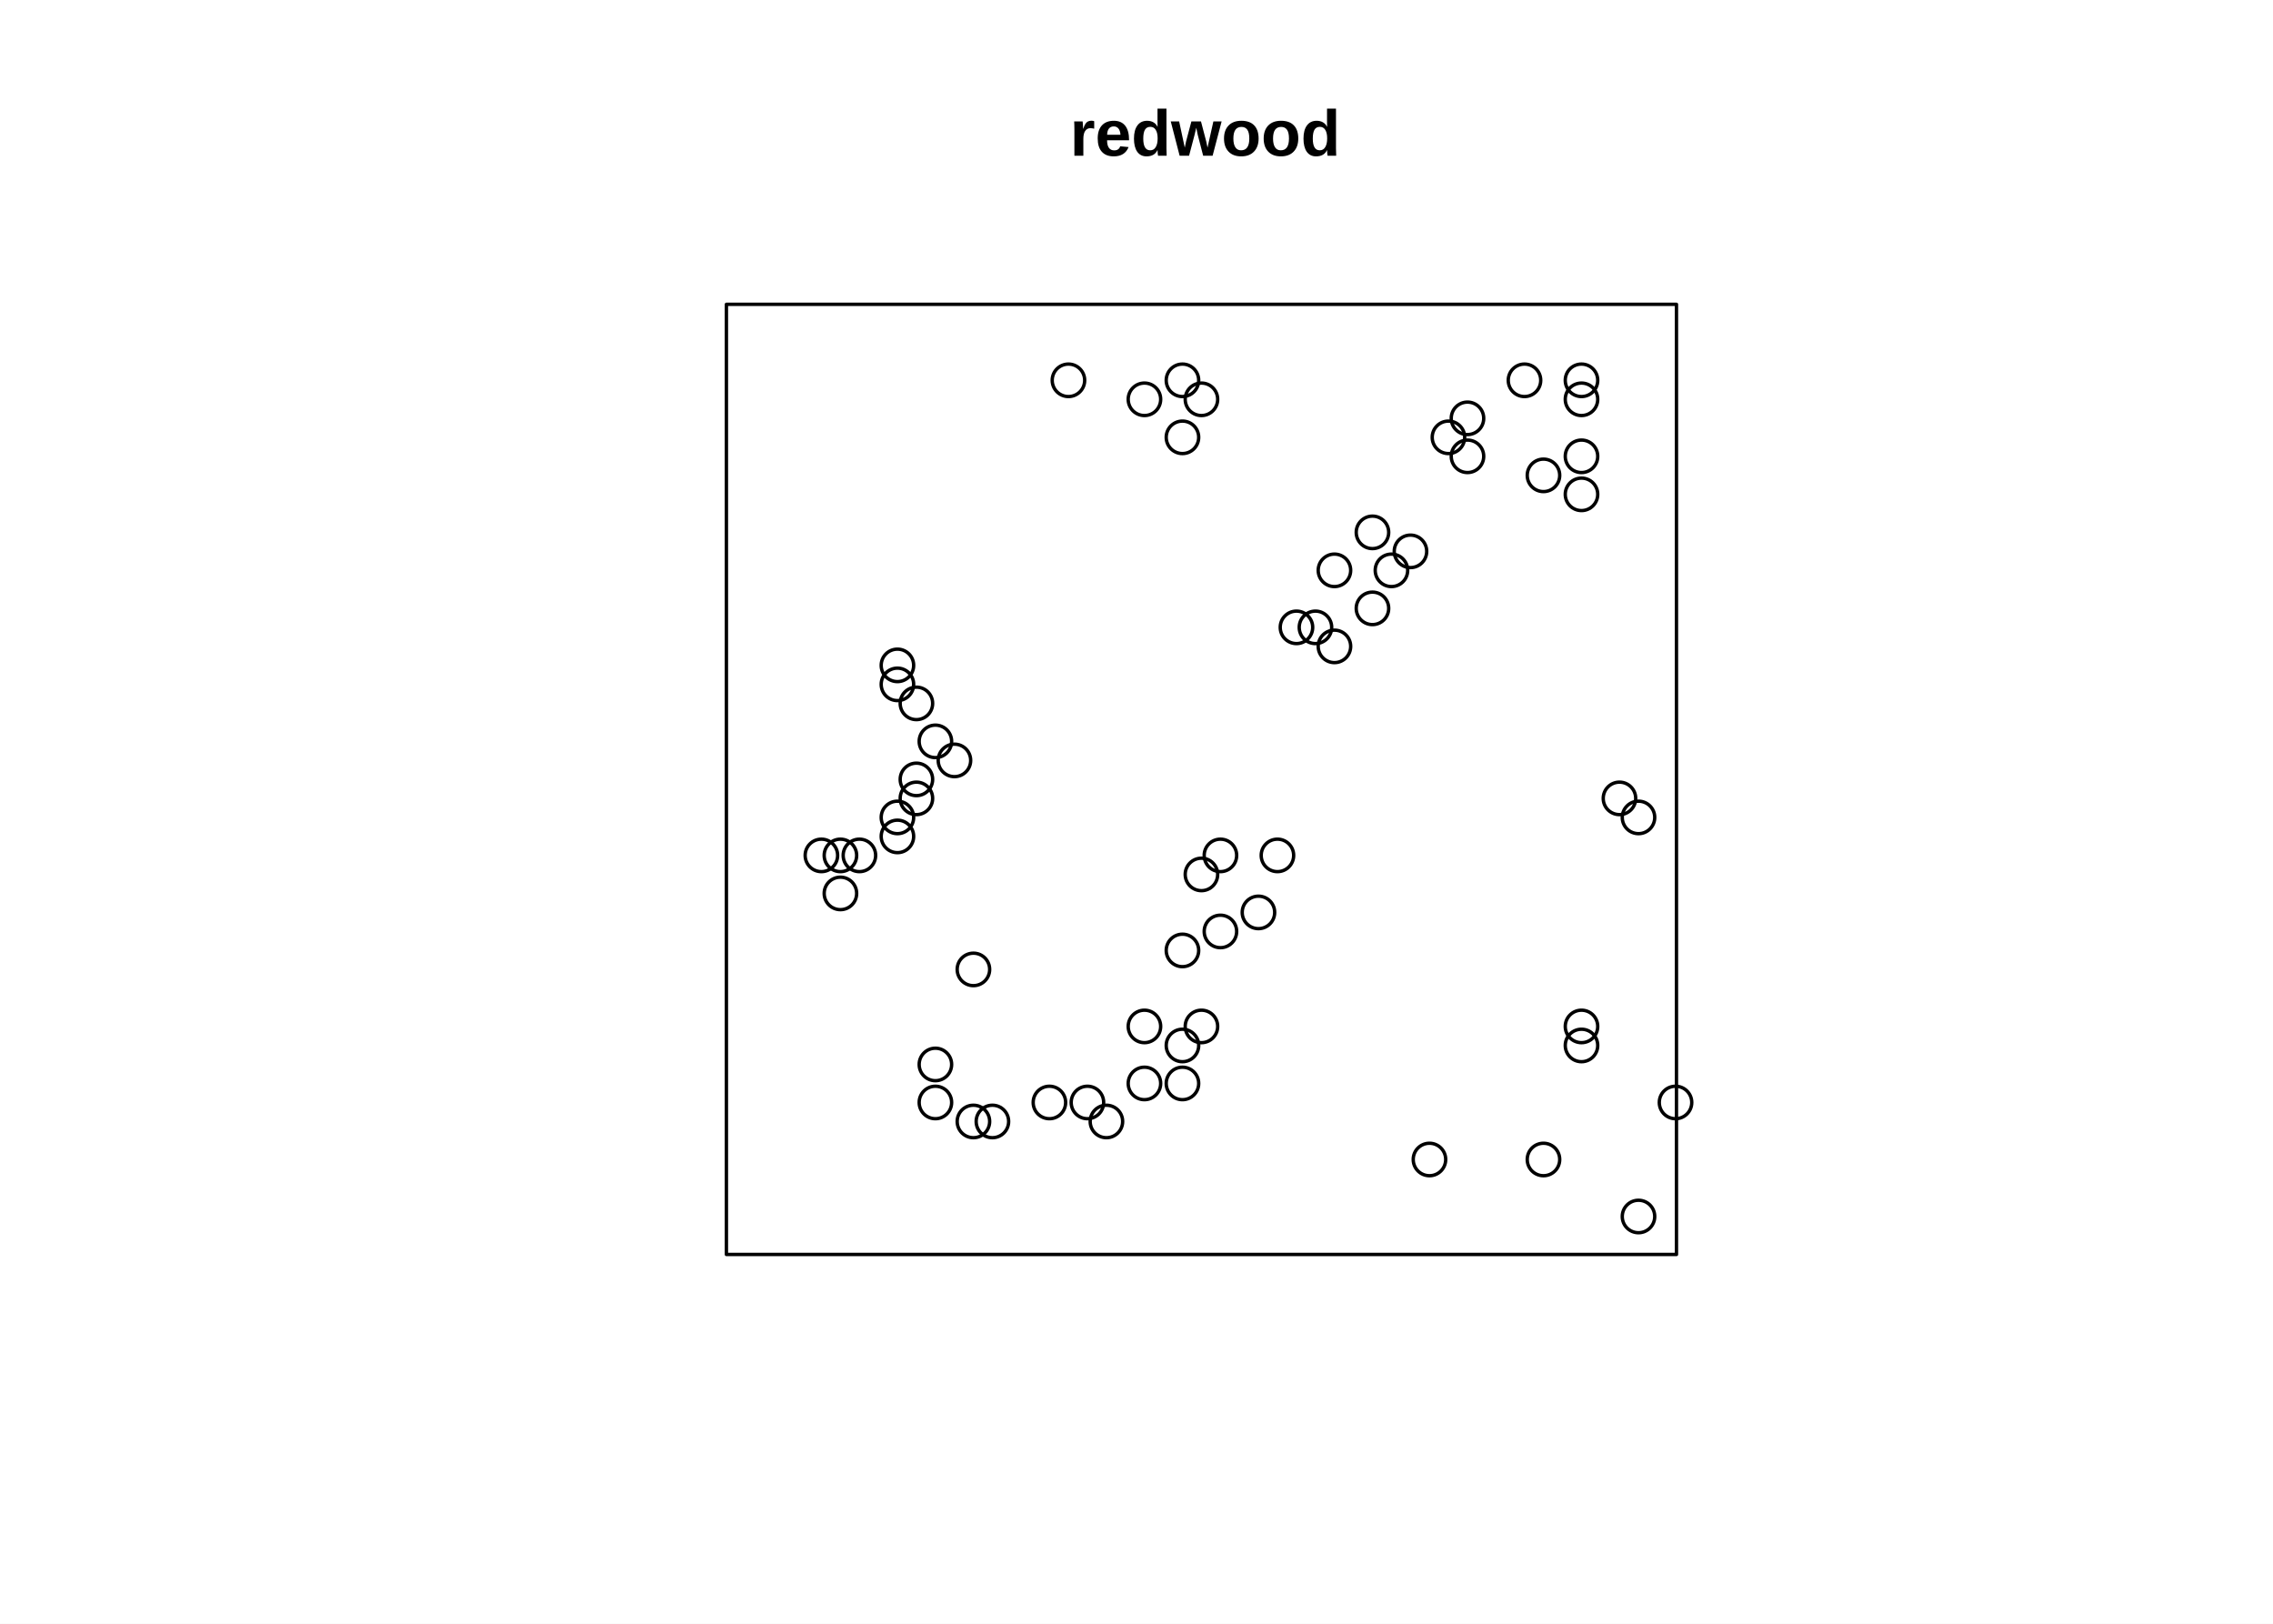
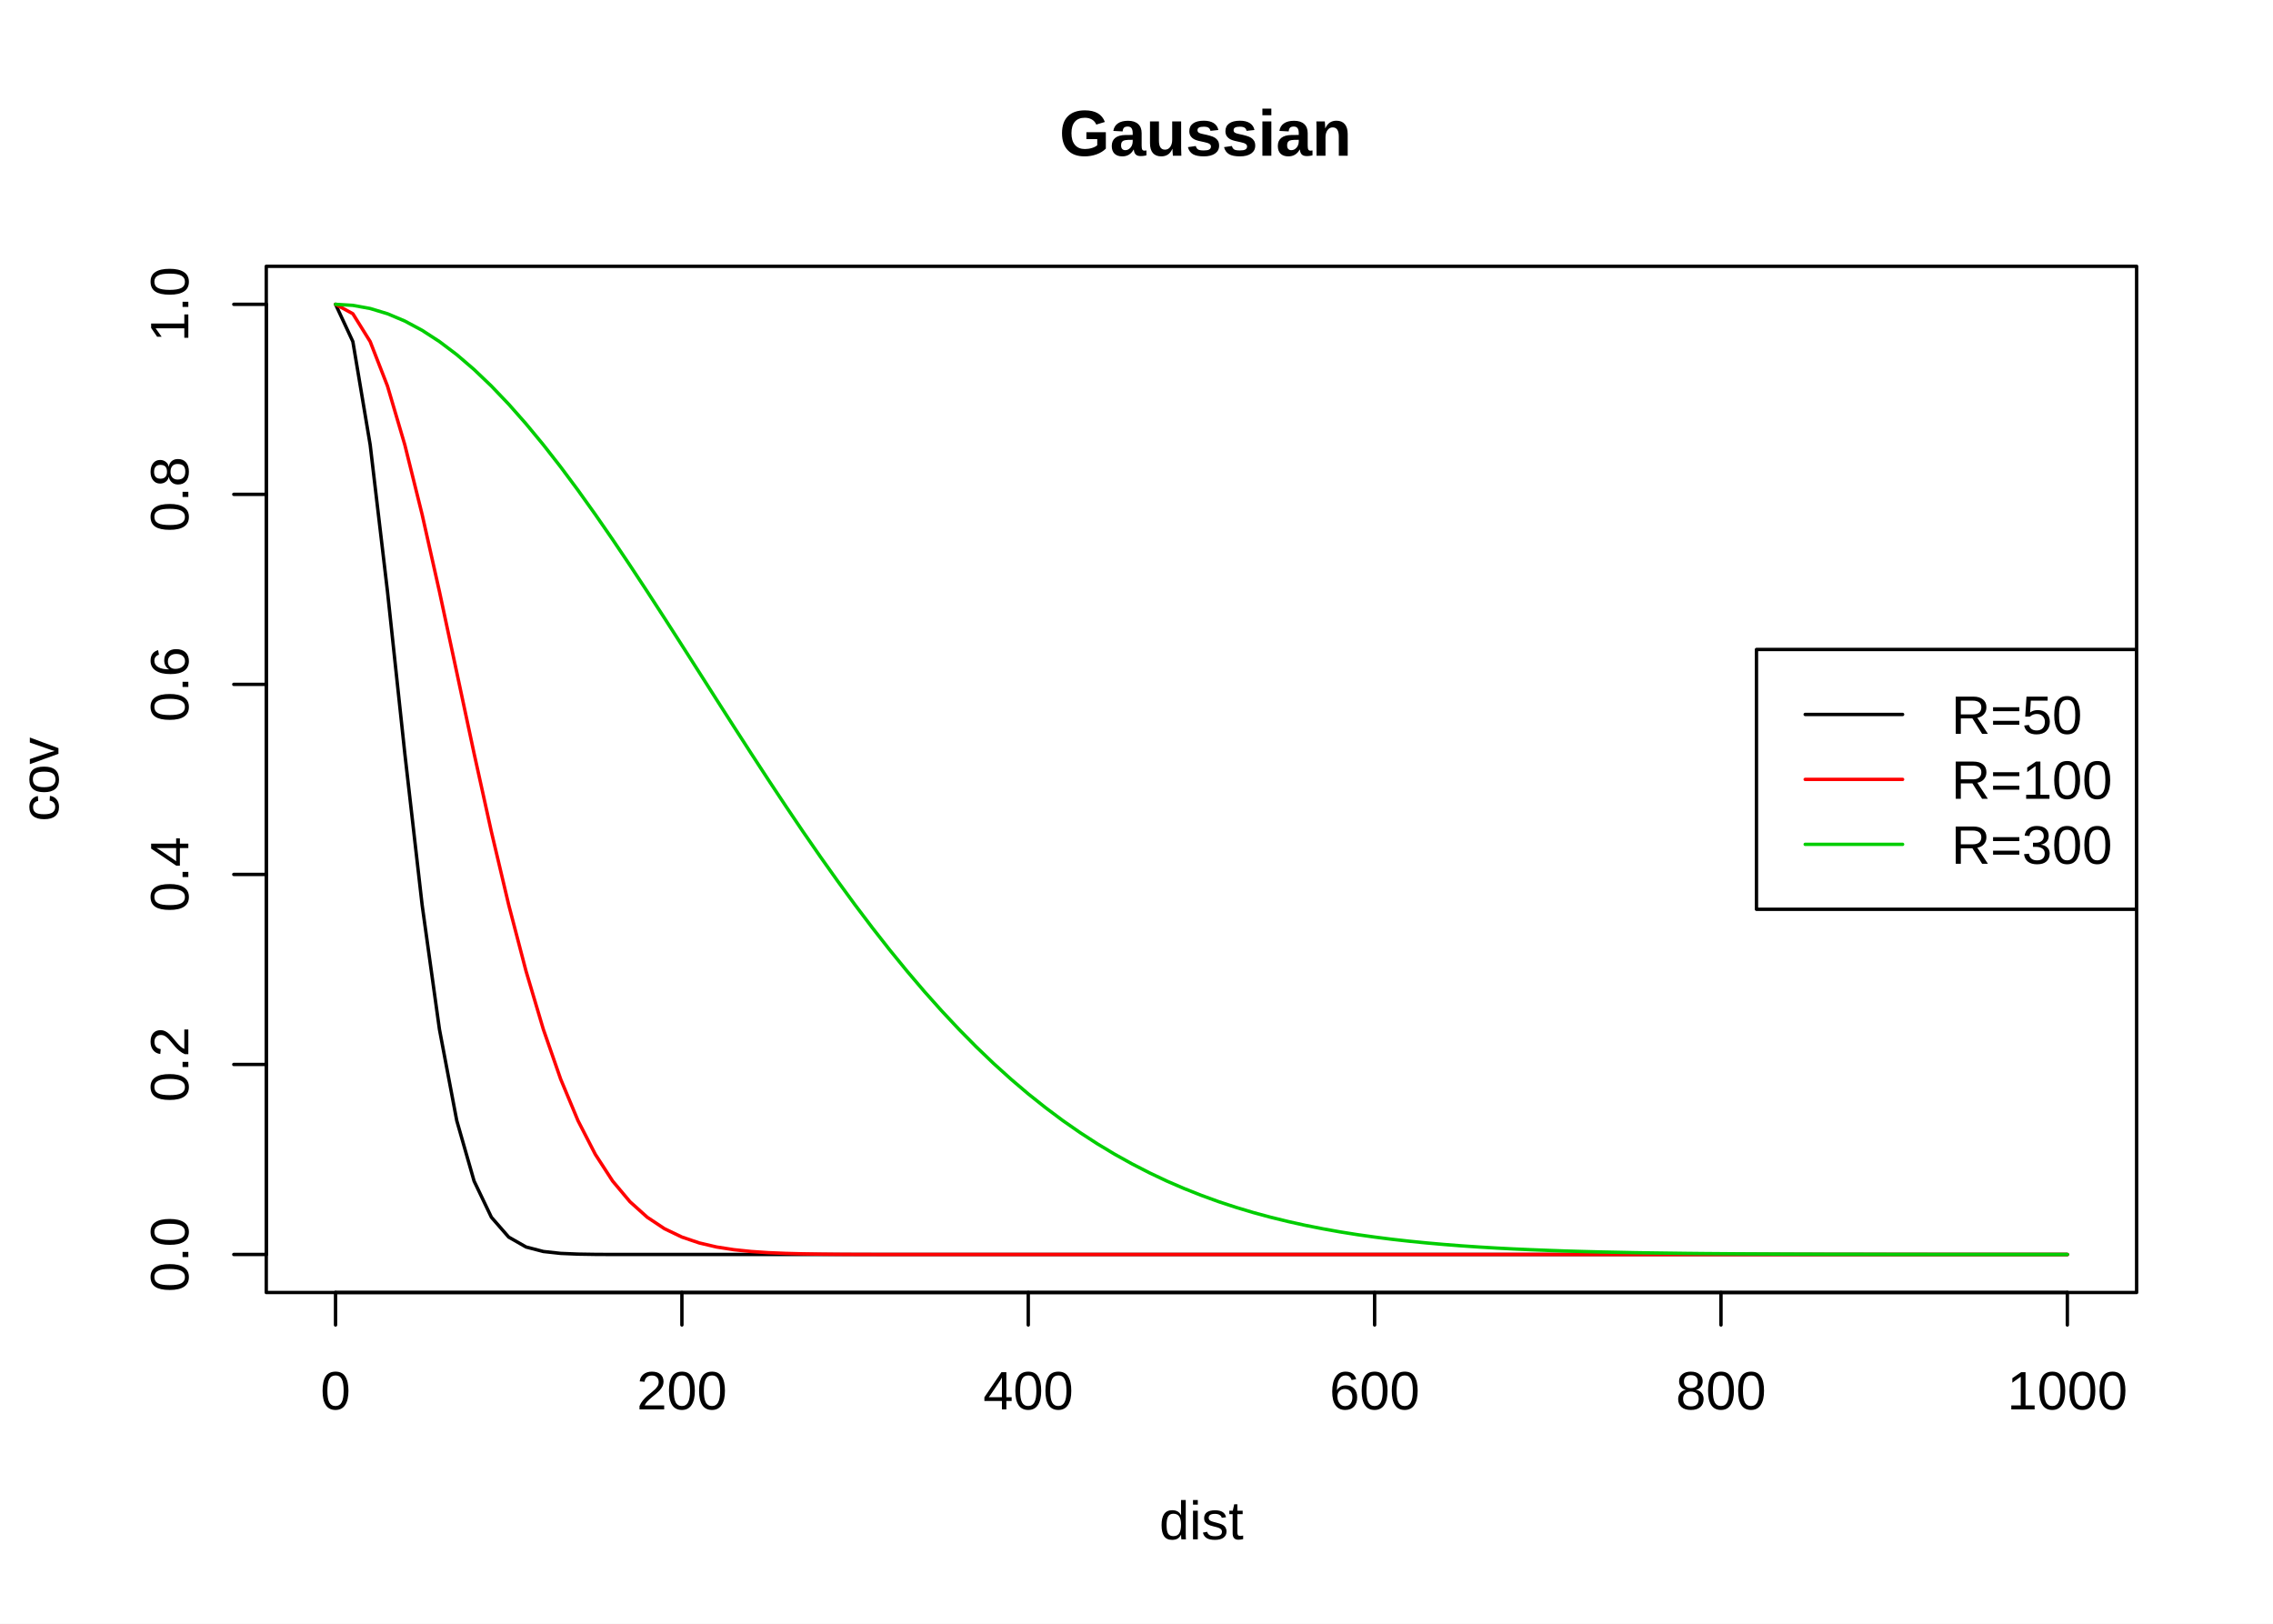
<svg xmlns="http://www.w3.org/2000/svg" viewBox="0 0 504.00 360.00">
  <defs>
    <style type="text/css">
    line, polyline, path, rect, circle {
      fill: none;
      stroke: #000000;
      stroke-linecap: round;
      stroke-linejoin: round;
      stroke-miterlimit: 10.00;
    }
  </style>
  </defs>
  <rect width="100%" height="100%" style="stroke: none; fill: #FFFFFF;" />
-   <text x="262.51" y="34.53" style="font-size: 14.40px; font-weight: bold; font-family: Arial;" textLength="7.78px" lengthAdjust="spacingAndGlyphs">  </text>
-   <text x="237.23" y="34.53" style="font-size: 14.40px; font-weight: bold; font-family: Arial;" textLength="58.33px" lengthAdjust="spacingAndGlyphs">redwood</text>
  <defs>
    <clipPath id="cpNTkuMDR8NDczLjc2fDI4Ni41Nnw1OS4wNA==">
      <rect x="59.04" y="59.04" width="414.72" height="227.52" />
    </clipPath>
  </defs>
-   <polyline points="161.07,278.13 371.73,278.13 371.73,67.47 161.07,67.47 161.07,278.13 " style="stroke-width: 0.75;" clip-path="url(#cpNTkuMDR8NDczLjc2fDI4Ni41Nnw1OS4wNA==)" />
-   <circle cx="236.91" cy="84.32" r="2.70pt" style="stroke-width: 0.75;" clip-path="url(#cpNTkuMDR8NDczLjc2fDI4Ni41Nnw1OS4wNA==)" />
-   <circle cx="253.76" cy="88.53" r="2.70pt" style="stroke-width: 0.75;" clip-path="url(#cpNTkuMDR8NDczLjc2fDI4Ni41Nnw1OS4wNA==)" />
-   <circle cx="262.19" cy="84.32" r="2.70pt" style="stroke-width: 0.75;" clip-path="url(#cpNTkuMDR8NDczLjc2fDI4Ni41Nnw1OS4wNA==)" />
-   <circle cx="262.19" cy="96.96" r="2.70pt" style="stroke-width: 0.75;" clip-path="url(#cpNTkuMDR8NDczLjc2fDI4Ni41Nnw1OS4wNA==)" />
-   <circle cx="266.40" cy="88.53" r="2.70pt" style="stroke-width: 0.75;" clip-path="url(#cpNTkuMDR8NDczLjc2fDI4Ni41Nnw1OS4wNA==)" />
-   <circle cx="321.17" cy="96.96" r="2.70pt" style="stroke-width: 0.75;" clip-path="url(#cpNTkuMDR8NDczLjc2fDI4Ni41Nnw1OS4wNA==)" />
-   <circle cx="325.39" cy="92.75" r="2.70pt" style="stroke-width: 0.75;" clip-path="url(#cpNTkuMDR8NDczLjc2fDI4Ni41Nnw1OS4wNA==)" />
-   <circle cx="325.39" cy="101.17" r="2.70pt" style="stroke-width: 0.75;" clip-path="url(#cpNTkuMDR8NDczLjc2fDI4Ni41Nnw1OS4wNA==)" />
-   <circle cx="338.03" cy="84.32" r="2.70pt" style="stroke-width: 0.75;" clip-path="url(#cpNTkuMDR8NDczLjc2fDI4Ni41Nnw1OS4wNA==)" />
-   <circle cx="342.24" cy="105.39" r="2.70pt" style="stroke-width: 0.75;" clip-path="url(#cpNTkuMDR8NDczLjc2fDI4Ni41Nnw1OS4wNA==)" />
-   <circle cx="350.67" cy="84.32" r="2.70pt" style="stroke-width: 0.75;" clip-path="url(#cpNTkuMDR8NDczLjc2fDI4Ni41Nnw1OS4wNA==)" />
-   <circle cx="350.67" cy="88.53" r="2.70pt" style="stroke-width: 0.75;" clip-path="url(#cpNTkuMDR8NDczLjc2fDI4Ni41Nnw1OS4wNA==)" />
-   <circle cx="350.67" cy="101.17" r="2.70pt" style="stroke-width: 0.75;" clip-path="url(#cpNTkuMDR8NDczLjc2fDI4Ni41Nnw1OS4wNA==)" />
-   <circle cx="350.67" cy="109.60" r="2.70pt" style="stroke-width: 0.75;" clip-path="url(#cpNTkuMDR8NDczLjc2fDI4Ni41Nnw1OS4wNA==)" />
-   <circle cx="198.99" cy="151.73" r="2.70pt" style="stroke-width: 0.75;" clip-path="url(#cpNTkuMDR8NDczLjc2fDI4Ni41Nnw1OS4wNA==)" />
-   <circle cx="198.99" cy="147.52" r="2.70pt" style="stroke-width: 0.75;" clip-path="url(#cpNTkuMDR8NDczLjc2fDI4Ni41Nnw1OS4wNA==)" />
-   <circle cx="203.20" cy="155.95" r="2.70pt" style="stroke-width: 0.75;" clip-path="url(#cpNTkuMDR8NDczLjc2fDI4Ni41Nnw1OS4wNA==)" />
-   <circle cx="287.47" cy="139.09" r="2.70pt" style="stroke-width: 0.75;" clip-path="url(#cpNTkuMDR8NDczLjc2fDI4Ni41Nnw1OS4wNA==)" />
-   <circle cx="291.68" cy="139.09" r="2.70pt" style="stroke-width: 0.75;" clip-path="url(#cpNTkuMDR8NDczLjc2fDI4Ni41Nnw1OS4wNA==)" />
-   <circle cx="295.89" cy="143.31" r="2.70pt" style="stroke-width: 0.75;" clip-path="url(#cpNTkuMDR8NDczLjc2fDI4Ni41Nnw1OS4wNA==)" />
-   <circle cx="295.89" cy="126.45" r="2.70pt" style="stroke-width: 0.75;" clip-path="url(#cpNTkuMDR8NDczLjc2fDI4Ni41Nnw1OS4wNA==)" />
-   <circle cx="304.32" cy="134.88" r="2.70pt" style="stroke-width: 0.75;" clip-path="url(#cpNTkuMDR8NDczLjc2fDI4Ni41Nnw1OS4wNA==)" />
-   <circle cx="304.32" cy="118.03" r="2.70pt" style="stroke-width: 0.75;" clip-path="url(#cpNTkuMDR8NDczLjc2fDI4Ni41Nnw1OS4wNA==)" />
-   <circle cx="308.53" cy="126.45" r="2.70pt" style="stroke-width: 0.75;" clip-path="url(#cpNTkuMDR8NDczLjc2fDI4Ni41Nnw1OS4wNA==)" />
-   <circle cx="312.75" cy="122.24" r="2.70pt" style="stroke-width: 0.75;" clip-path="url(#cpNTkuMDR8NDczLjc2fDI4Ni41Nnw1OS4wNA==)" />
-   <circle cx="182.13" cy="189.65" r="2.70pt" style="stroke-width: 0.75;" clip-path="url(#cpNTkuMDR8NDczLjc2fDI4Ni41Nnw1OS4wNA==)" />
-   <circle cx="186.35" cy="189.65" r="2.70pt" style="stroke-width: 0.75;" clip-path="url(#cpNTkuMDR8NDczLjc2fDI4Ni41Nnw1OS4wNA==)" />
-   <circle cx="186.35" cy="198.08" r="2.70pt" style="stroke-width: 0.75;" clip-path="url(#cpNTkuMDR8NDczLjc2fDI4Ni41Nnw1OS4wNA==)" />
-   <circle cx="190.56" cy="189.65" r="2.70pt" style="stroke-width: 0.75;" clip-path="url(#cpNTkuMDR8NDczLjc2fDI4Ni41Nnw1OS4wNA==)" />
-   <circle cx="198.99" cy="185.44" r="2.70pt" style="stroke-width: 0.75;" clip-path="url(#cpNTkuMDR8NDczLjc2fDI4Ni41Nnw1OS4wNA==)" />
-   <circle cx="198.99" cy="181.23" r="2.70pt" style="stroke-width: 0.75;" clip-path="url(#cpNTkuMDR8NDczLjc2fDI4Ni41Nnw1OS4wNA==)" />
-   <circle cx="203.20" cy="177.01" r="2.70pt" style="stroke-width: 0.75;" clip-path="url(#cpNTkuMDR8NDczLjc2fDI4Ni41Nnw1OS4wNA==)" />
-   <circle cx="203.20" cy="172.80" r="2.70pt" style="stroke-width: 0.75;" clip-path="url(#cpNTkuMDR8NDczLjc2fDI4Ni41Nnw1OS4wNA==)" />
-   <circle cx="207.41" cy="164.37" r="2.70pt" style="stroke-width: 0.75;" clip-path="url(#cpNTkuMDR8NDczLjc2fDI4Ni41Nnw1OS4wNA==)" />
-   <circle cx="211.63" cy="168.59" r="2.70pt" style="stroke-width: 0.75;" clip-path="url(#cpNTkuMDR8NDczLjc2fDI4Ni41Nnw1OS4wNA==)" />
-   <circle cx="270.61" cy="189.65" r="2.70pt" style="stroke-width: 0.75;" clip-path="url(#cpNTkuMDR8NDczLjc2fDI4Ni41Nnw1OS4wNA==)" />
-   <circle cx="266.40" cy="193.87" r="2.70pt" style="stroke-width: 0.75;" clip-path="url(#cpNTkuMDR8NDczLjc2fDI4Ni41Nnw1OS4wNA==)" />
-   <circle cx="283.25" cy="189.65" r="2.70pt" style="stroke-width: 0.75;" clip-path="url(#cpNTkuMDR8NDczLjc2fDI4Ni41Nnw1OS4wNA==)" />
-   <circle cx="359.09" cy="177.01" r="2.70pt" style="stroke-width: 0.75;" clip-path="url(#cpNTkuMDR8NDczLjc2fDI4Ni41Nnw1OS4wNA==)" />
-   <circle cx="363.31" cy="181.23" r="2.70pt" style="stroke-width: 0.75;" clip-path="url(#cpNTkuMDR8NDczLjc2fDI4Ni41Nnw1OS4wNA==)" />
-   <circle cx="207.41" cy="236.00" r="2.70pt" style="stroke-width: 0.75;" clip-path="url(#cpNTkuMDR8NDczLjc2fDI4Ni41Nnw1OS4wNA==)" />
-   <circle cx="207.41" cy="244.43" r="2.70pt" style="stroke-width: 0.75;" clip-path="url(#cpNTkuMDR8NDczLjc2fDI4Ni41Nnw1OS4wNA==)" />
-   <circle cx="215.84" cy="214.93" r="2.70pt" style="stroke-width: 0.75;" clip-path="url(#cpNTkuMDR8NDczLjc2fDI4Ni41Nnw1OS4wNA==)" />
-   <circle cx="253.76" cy="227.57" r="2.70pt" style="stroke-width: 0.75;" clip-path="url(#cpNTkuMDR8NDczLjc2fDI4Ni41Nnw1OS4wNA==)" />
-   <circle cx="262.19" cy="231.79" r="2.70pt" style="stroke-width: 0.75;" clip-path="url(#cpNTkuMDR8NDczLjc2fDI4Ni41Nnw1OS4wNA==)" />
-   <circle cx="266.40" cy="227.57" r="2.70pt" style="stroke-width: 0.75;" clip-path="url(#cpNTkuMDR8NDczLjc2fDI4Ni41Nnw1OS4wNA==)" />
-   <circle cx="350.67" cy="227.57" r="2.70pt" style="stroke-width: 0.75;" clip-path="url(#cpNTkuMDR8NDczLjc2fDI4Ni41Nnw1OS4wNA==)" />
-   <circle cx="350.67" cy="231.79" r="2.70pt" style="stroke-width: 0.75;" clip-path="url(#cpNTkuMDR8NDczLjc2fDI4Ni41Nnw1OS4wNA==)" />
-   <circle cx="262.19" cy="210.72" r="2.70pt" style="stroke-width: 0.75;" clip-path="url(#cpNTkuMDR8NDczLjc2fDI4Ni41Nnw1OS4wNA==)" />
-   <circle cx="270.61" cy="206.51" r="2.70pt" style="stroke-width: 0.75;" clip-path="url(#cpNTkuMDR8NDczLjc2fDI4Ni41Nnw1OS4wNA==)" />
-   <circle cx="279.04" cy="202.29" r="2.70pt" style="stroke-width: 0.75;" clip-path="url(#cpNTkuMDR8NDczLjc2fDI4Ni41Nnw1OS4wNA==)" />
-   <circle cx="371.52" cy="244.43" r="2.70pt" style="stroke-width: 0.75;" clip-path="url(#cpNTkuMDR8NDczLjc2fDI4Ni41Nnw1OS4wNA==)" />
-   <circle cx="253.76" cy="240.21" r="2.70pt" style="stroke-width: 0.75;" clip-path="url(#cpNTkuMDR8NDczLjc2fDI4Ni41Nnw1OS4wNA==)" />
-   <circle cx="262.19" cy="240.21" r="2.70pt" style="stroke-width: 0.75;" clip-path="url(#cpNTkuMDR8NDczLjc2fDI4Ni41Nnw1OS4wNA==)" />
-   <circle cx="232.69" cy="244.43" r="2.70pt" style="stroke-width: 0.75;" clip-path="url(#cpNTkuMDR8NDczLjc2fDI4Ni41Nnw1OS4wNA==)" />
-   <circle cx="241.12" cy="244.43" r="2.70pt" style="stroke-width: 0.75;" clip-path="url(#cpNTkuMDR8NDczLjc2fDI4Ni41Nnw1OS4wNA==)" />
-   <circle cx="215.84" cy="248.64" r="2.70pt" style="stroke-width: 0.75;" clip-path="url(#cpNTkuMDR8NDczLjc2fDI4Ni41Nnw1OS4wNA==)" />
-   <circle cx="245.33" cy="248.64" r="2.70pt" style="stroke-width: 0.75;" clip-path="url(#cpNTkuMDR8NDczLjc2fDI4Ni41Nnw1OS4wNA==)" />
-   <circle cx="220.05" cy="248.64" r="2.70pt" style="stroke-width: 0.75;" clip-path="url(#cpNTkuMDR8NDczLjc2fDI4Ni41Nnw1OS4wNA==)" />
-   <circle cx="316.96" cy="257.07" r="2.70pt" style="stroke-width: 0.75;" clip-path="url(#cpNTkuMDR8NDczLjc2fDI4Ni41Nnw1OS4wNA==)" />
-   <circle cx="342.24" cy="257.07" r="2.70pt" style="stroke-width: 0.75;" clip-path="url(#cpNTkuMDR8NDczLjc2fDI4Ni41Nnw1OS4wNA==)" />
-   <circle cx="363.31" cy="269.71" r="2.70pt" style="stroke-width: 0.75;" clip-path="url(#cpNTkuMDR8NDczLjc2fDI4Ni41Nnw1OS4wNA==)" />
+   <polyline points="74.40,67.47 78.24,75.73 82.08,98.62 85.92,131.16 89.76,167.05 93.60,200.64 97.44,228.22 101.28,248.46 105.12,261.85 108.96,269.88 112.80,274.28 116.64,276.47 120.48,277.47 124.32,277.89 128.16,278.05 132.00,278.11 135.84,278.13 139.68,278.13 143.52,278.13 147.36,278.13 151.20,278.13 155.04,278.13 158.88,278.13 162.72,278.13 166.56,278.13 170.40,278.13 174.24,278.13 178.08,278.13 181.92,278.13 185.76,278.13 189.60,278.13 193.44,278.13 197.28,278.13 201.12,278.13 204.96,278.13 208.80,278.13 212.64,278.13 216.48,278.13 220.32,278.13 224.16,278.13 228.00,278.13 231.84,278.13 235.68,278.13 239.52,278.13 243.36,278.13 247.20,278.13 251.04,278.13 254.88,278.13 258.72,278.13 262.56,278.13 266.40,278.13 270.24,278.13 274.08,278.13 277.92,278.13 281.76,278.13 285.60,278.13 289.44,278.13 293.28,278.13 297.12,278.13 300.96,278.13 304.80,278.13 308.64,278.13 312.48,278.13 316.32,278.13 320.16,278.13 324.00,278.13 327.84,278.13 331.68,278.13 335.52,278.13 339.36,278.13 343.20,278.13 347.04,278.13 350.88,278.13 354.72,278.13 358.56,278.13 362.40,278.13 366.24,278.13 370.08,278.13 373.92,278.13 377.76,278.13 381.60,278.13 385.44,278.13 389.28,278.13 393.12,278.13 396.96,278.13 400.80,278.13 404.64,278.13 408.48,278.13 412.32,278.13 416.16,278.13 420.00,278.13 423.84,278.13 427.68,278.13 431.52,278.13 435.36,278.13 439.20,278.13 443.04,278.13 446.88,278.13 450.72,278.13 454.56,278.13 458.40,278.13 " style="stroke-width: 0.75;" clip-path="url(#cpNTkuMDR8NDczLjc2fDI4Ni41Nnw1OS4wNA==)" />
+   <defs>
+     <clipPath id="cpMHw1MDR8MzYwfDA=">
+       <rect x="0.00" y="0.00" width="504.00" height="360.00" />
+     </clipPath>
+   </defs>
+   <line x1="74.40" y1="286.56" x2="458.40" y2="286.56" style="stroke-width: 0.75;" clip-path="url(#cpMHw1MDR8MzYwfDA=)" />
+   <line x1="74.40" y1="286.56" x2="74.40" y2="293.76" style="stroke-width: 0.75;" clip-path="url(#cpMHw1MDR8MzYwfDA=)" />
+   <line x1="151.20" y1="286.56" x2="151.20" y2="293.76" style="stroke-width: 0.75;" clip-path="url(#cpMHw1MDR8MzYwfDA=)" />
+   <line x1="228.00" y1="286.56" x2="228.00" y2="293.76" style="stroke-width: 0.75;" clip-path="url(#cpMHw1MDR8MzYwfDA=)" />
+   <line x1="304.80" y1="286.56" x2="304.80" y2="293.76" style="stroke-width: 0.75;" clip-path="url(#cpMHw1MDR8MzYwfDA=)" />
+   <line x1="381.60" y1="286.56" x2="381.60" y2="293.76" style="stroke-width: 0.75;" clip-path="url(#cpMHw1MDR8MzYwfDA=)" />
+   <line x1="458.40" y1="286.56" x2="458.40" y2="293.76" style="stroke-width: 0.75;" clip-path="url(#cpMHw1MDR8MzYwfDA=)" />
+   <g clip-path="url(#cpMHw1MDR8MzYwfDA=)">
+     <text x="71.06" y="312.48" style="font-size: 12.00px; font-family: Arial;" textLength="6.67px" lengthAdjust="spacingAndGlyphs">0</text>
+   </g>
+   <g clip-path="url(#cpMHw1MDR8MzYwfDA=)">
+     <text x="141.19" y="312.48" style="font-size: 12.00px; font-family: Arial;" textLength="20.02px" lengthAdjust="spacingAndGlyphs">200</text>
+   </g>
+   <g clip-path="url(#cpMHw1MDR8MzYwfDA=)">
+     <text x="217.99" y="312.48" style="font-size: 12.00px; font-family: Arial;" textLength="20.02px" lengthAdjust="spacingAndGlyphs">400</text>
+   </g>
+   <g clip-path="url(#cpMHw1MDR8MzYwfDA=)">
+     <text x="294.79" y="312.48" style="font-size: 12.00px; font-family: Arial;" textLength="20.02px" lengthAdjust="spacingAndGlyphs">600</text>
+   </g>
+   <g clip-path="url(#cpMHw1MDR8MzYwfDA=)">
+     <text x="371.59" y="312.48" style="font-size: 12.00px; font-family: Arial;" textLength="20.02px" lengthAdjust="spacingAndGlyphs">800</text>
+   </g>
+   <g clip-path="url(#cpMHw1MDR8MzYwfDA=)">
+     <text x="445.05" y="312.48" style="font-size: 12.00px; font-family: Arial;" textLength="26.70px" lengthAdjust="spacingAndGlyphs">1000</text>
+   </g>
+   <line x1="59.04" y1="278.13" x2="59.04" y2="67.47" style="stroke-width: 0.75;" clip-path="url(#cpMHw1MDR8MzYwfDA=)" />
+   <line x1="59.04" y1="278.13" x2="51.84" y2="278.13" style="stroke-width: 0.75;" clip-path="url(#cpMHw1MDR8MzYwfDA=)" />
+   <line x1="59.04" y1="236.00" x2="51.84" y2="236.00" style="stroke-width: 0.75;" clip-path="url(#cpMHw1MDR8MzYwfDA=)" />
+   <line x1="59.04" y1="193.87" x2="51.84" y2="193.87" style="stroke-width: 0.75;" clip-path="url(#cpMHw1MDR8MzYwfDA=)" />
+   <line x1="59.04" y1="151.73" x2="51.84" y2="151.73" style="stroke-width: 0.75;" clip-path="url(#cpMHw1MDR8MzYwfDA=)" />
+   <line x1="59.04" y1="109.60" x2="51.84" y2="109.60" style="stroke-width: 0.75;" clip-path="url(#cpMHw1MDR8MzYwfDA=)" />
+   <line x1="59.04" y1="67.47" x2="51.84" y2="67.47" style="stroke-width: 0.75;" clip-path="url(#cpMHw1MDR8MzYwfDA=)" />
+   <g clip-path="url(#cpMHw1MDR8MzYwfDA=)">
+     <text transform="translate(41.76,286.47) rotate(-90)" style="font-size: 12.00px; font-family: Arial;" textLength="16.68px" lengthAdjust="spacingAndGlyphs">0.0</text>
+   </g>
+   <g clip-path="url(#cpMHw1MDR8MzYwfDA=)">
+     <text transform="translate(41.76,244.34) rotate(-90)" style="font-size: 12.00px; font-family: Arial;" textLength="16.68px" lengthAdjust="spacingAndGlyphs">0.2</text>
+   </g>
+   <g clip-path="url(#cpMHw1MDR8MzYwfDA=)">
+     <text transform="translate(41.76,202.21) rotate(-90)" style="font-size: 12.00px; font-family: Arial;" textLength="16.68px" lengthAdjust="spacingAndGlyphs">0.4</text>
+   </g>
+   <g clip-path="url(#cpMHw1MDR8MzYwfDA=)">
+     <text transform="translate(41.76,160.07) rotate(-90)" style="font-size: 12.00px; font-family: Arial;" textLength="16.68px" lengthAdjust="spacingAndGlyphs">0.6</text>
+   </g>
+   <g clip-path="url(#cpMHw1MDR8MzYwfDA=)">
+     <text transform="translate(41.76,117.94) rotate(-90)" style="font-size: 12.00px; font-family: Arial;" textLength="16.68px" lengthAdjust="spacingAndGlyphs">0.8</text>
+   </g>
+   <g clip-path="url(#cpMHw1MDR8MzYwfDA=)">
+     <text transform="translate(41.76,75.81) rotate(-90)" style="font-size: 12.00px; font-family: Arial;" textLength="16.68px" lengthAdjust="spacingAndGlyphs">1.0</text>
+   </g>
+   <polyline points="59.04,286.56 473.76,286.56 473.76,59.04 59.04,59.04 59.04,286.56 " style="stroke-width: 0.75;" clip-path="url(#cpMHw1MDR8MzYwfDA=)" />
+   <g clip-path="url(#cpMHw1MDR8MzYwfDA=)">
+     <text x="234.89" y="34.53" style="font-size: 14.40px; font-weight: bold; font-family: Arial;" textLength="63.03px" lengthAdjust="spacingAndGlyphs">Gaussian</text>
+   </g>
+   <g clip-path="url(#cpMHw1MDR8MzYwfDA=)">
+     <text x="257.06" y="341.28" style="font-size: 12.00px; font-family: Arial;" textLength="18.67px" lengthAdjust="spacingAndGlyphs">dist</text>
+   </g>
+   <g clip-path="url(#cpMHw1MDR8MzYwfDA=)">
+     <text transform="translate(12.96,182.14) rotate(-90)" style="font-size: 12.00px; font-family: Arial;" textLength="18.67px" lengthAdjust="spacingAndGlyphs">cov</text>
+   </g>
+   <defs>
+     <clipPath id="cpNTkuMDR8NDczLjc2fDI4Ni41Nnw1OS4wNA==">
+       <rect x="59.04" y="59.04" width="414.72" height="227.52" />
+     </clipPath>
+   </defs>
+   <polyline points="74.40,67.47 78.24,69.56 82.08,75.73 85.92,85.60 89.76,98.62 93.60,114.07 97.44,131.16 101.28,149.08 105.12,167.05 108.96,184.42 112.80,200.63 116.64,215.31 120.48,228.22 124.32,239.26 128.16,248.46 132.00,255.93 135.84,261.85 139.68,266.43 143.52,269.88 147.36,272.43 151.20,274.27 155.04,275.57 158.88,276.47 162.72,277.07 166.56,277.47 170.40,277.73 174.24,277.89 178.08,277.99 181.92,278.05 185.76,278.09 189.60,278.11 193.44,278.12 197.28,278.13 201.12,278.13 204.96,278.13 208.80,278.13 212.64,278.13 216.48,278.13 220.32,278.13 224.16,278.13 228.00,278.13 231.84,278.13 235.68,278.13 239.52,278.13 243.36,278.13 247.20,278.13 251.04,278.13 254.88,278.13 258.72,278.13 262.56,278.13 266.40,278.13 270.24,278.13 274.08,278.13 277.92,278.13 281.76,278.13 285.60,278.13 289.44,278.13 293.28,278.13 297.12,278.13 300.96,278.13 304.80,278.13 308.64,278.13 312.48,278.13 316.32,278.13 320.16,278.13 324.00,278.13 327.84,278.13 331.68,278.13 335.52,278.13 339.36,278.13 343.20,278.13 347.04,278.13 350.88,278.13 354.72,278.13 358.56,278.13 362.40,278.13 366.24,278.13 370.08,278.13 373.92,278.13 377.76,278.13 381.60,278.13 385.44,278.13 389.28,278.13 393.12,278.13 396.96,278.13 400.80,278.13 404.64,278.13 408.48,278.13 412.32,278.13 416.16,278.13 420.00,278.13 423.84,278.13 427.68,278.13 431.52,278.13 435.36,278.13 439.20,278.13 443.04,278.13 446.88,278.13 450.72,278.13 454.56,278.13 458.40,278.13 " style="stroke-width: 0.75; stroke: #FF0000;" clip-path="url(#cpNTkuMDR8NDczLjc2fDI4Ni41Nnw1OS4wNA==)" />
+   <polyline points="74.40,67.47 78.24,67.70 82.08,68.40 85.92,69.56 89.76,71.18 93.60,73.24 97.44,75.73 101.28,78.63 105.12,81.93 108.96,85.60 112.80,89.62 116.64,93.97 120.48,98.62 124.32,103.53 128.16,108.69 132.00,114.07 135.84,119.62 139.68,125.33 143.52,131.16 147.36,137.08 151.20,143.06 155.04,149.07 158.88,155.10 162.72,161.10 166.56,167.05 170.40,172.94 174.24,178.73 178.08,184.42 181.92,189.97 185.76,195.38 189.60,200.63 193.44,205.71 197.28,210.61 201.12,215.31 204.96,219.82 208.80,224.12 212.64,228.22 216.48,232.11 220.32,235.79 224.16,239.26 228.00,242.53 231.84,245.59 235.68,248.46 239.52,251.13 243.36,253.62 247.20,255.93 251.04,258.06 254.88,260.03 258.72,261.85 262.56,263.51 266.40,265.03 270.24,266.43 274.08,267.69 277.92,268.84 281.76,269.88 285.60,270.82 289.44,271.67 293.28,272.43 297.12,273.12 300.96,273.73 304.80,274.27 308.64,274.76 312.48,275.19 316.32,275.57 320.16,275.91 324.00,276.21 327.84,276.47 331.68,276.70 335.52,276.90 339.36,277.07 343.20,277.22 347.04,277.36 350.88,277.47 354.72,277.57 358.56,277.65 362.40,277.73 366.24,277.79 370.08,277.84 373.92,277.89 377.76,277.93 381.60,277.96 385.44,277.99 389.28,278.01 393.12,278.03 396.96,278.05 400.80,278.06 404.64,278.08 408.48,278.09 412.32,278.09 416.16,278.10 420.00,278.11 423.84,278.11 427.68,278.12 431.52,278.12 435.36,278.12 439.20,278.12 443.04,278.13 446.88,278.13 450.72,278.13 454.56,278.13 458.40,278.13 " style="stroke-width: 0.75; stroke: #00CD00;" clip-path="url(#cpNTkuMDR8NDczLjc2fDI4Ni41Nnw1OS4wNA==)" />
+   <rect x="389.47" y="144.00" width="84.29" height="57.60" style="stroke-width: 0.75;" clip-path="url(#cpNTkuMDR8NDczLjc2fDI4Ni41Nnw1OS4wNA==)" />
+   <line x1="400.27" y1="158.40" x2="421.87" y2="158.40" style="stroke-width: 0.75;" clip-path="url(#cpNTkuMDR8NDczLjc2fDI4Ni41Nnw1OS4wNA==)" />
+   <line x1="400.27" y1="172.80" x2="421.87" y2="172.80" style="stroke-width: 0.75; stroke: #FF0000;" clip-path="url(#cpNTkuMDR8NDczLjc2fDI4Ni41Nnw1OS4wNA==)" />
+   <line x1="400.27" y1="187.20" x2="421.87" y2="187.20" style="stroke-width: 0.75; stroke: #00CD00;" clip-path="url(#cpNTkuMDR8NDczLjc2fDI4Ni41Nnw1OS4wNA==)" />
+   <g clip-path="url(#cpNTkuMDR8NDczLjc2fDI4Ni41Nnw1OS4wNA==)">
+     <text x="432.67" y="162.70" style="font-size: 12.00px; font-family: Arial;" textLength="29.02px" lengthAdjust="spacingAndGlyphs">R=50</text>
+   </g>
+   <g clip-path="url(#cpNTkuMDR8NDczLjc2fDI4Ni41Nnw1OS4wNA==)">
+     <text x="432.67" y="177.10" style="font-size: 12.00px; font-family: Arial;" textLength="35.70px" lengthAdjust="spacingAndGlyphs">R=100</text>
+   </g>
+   <g clip-path="url(#cpNTkuMDR8NDczLjc2fDI4Ni41Nnw1OS4wNA==)">
+     <text x="432.67" y="191.50" style="font-size: 12.00px; font-family: Arial;" textLength="35.70px" lengthAdjust="spacingAndGlyphs">R=300</text>
+   </g>
</svg>
